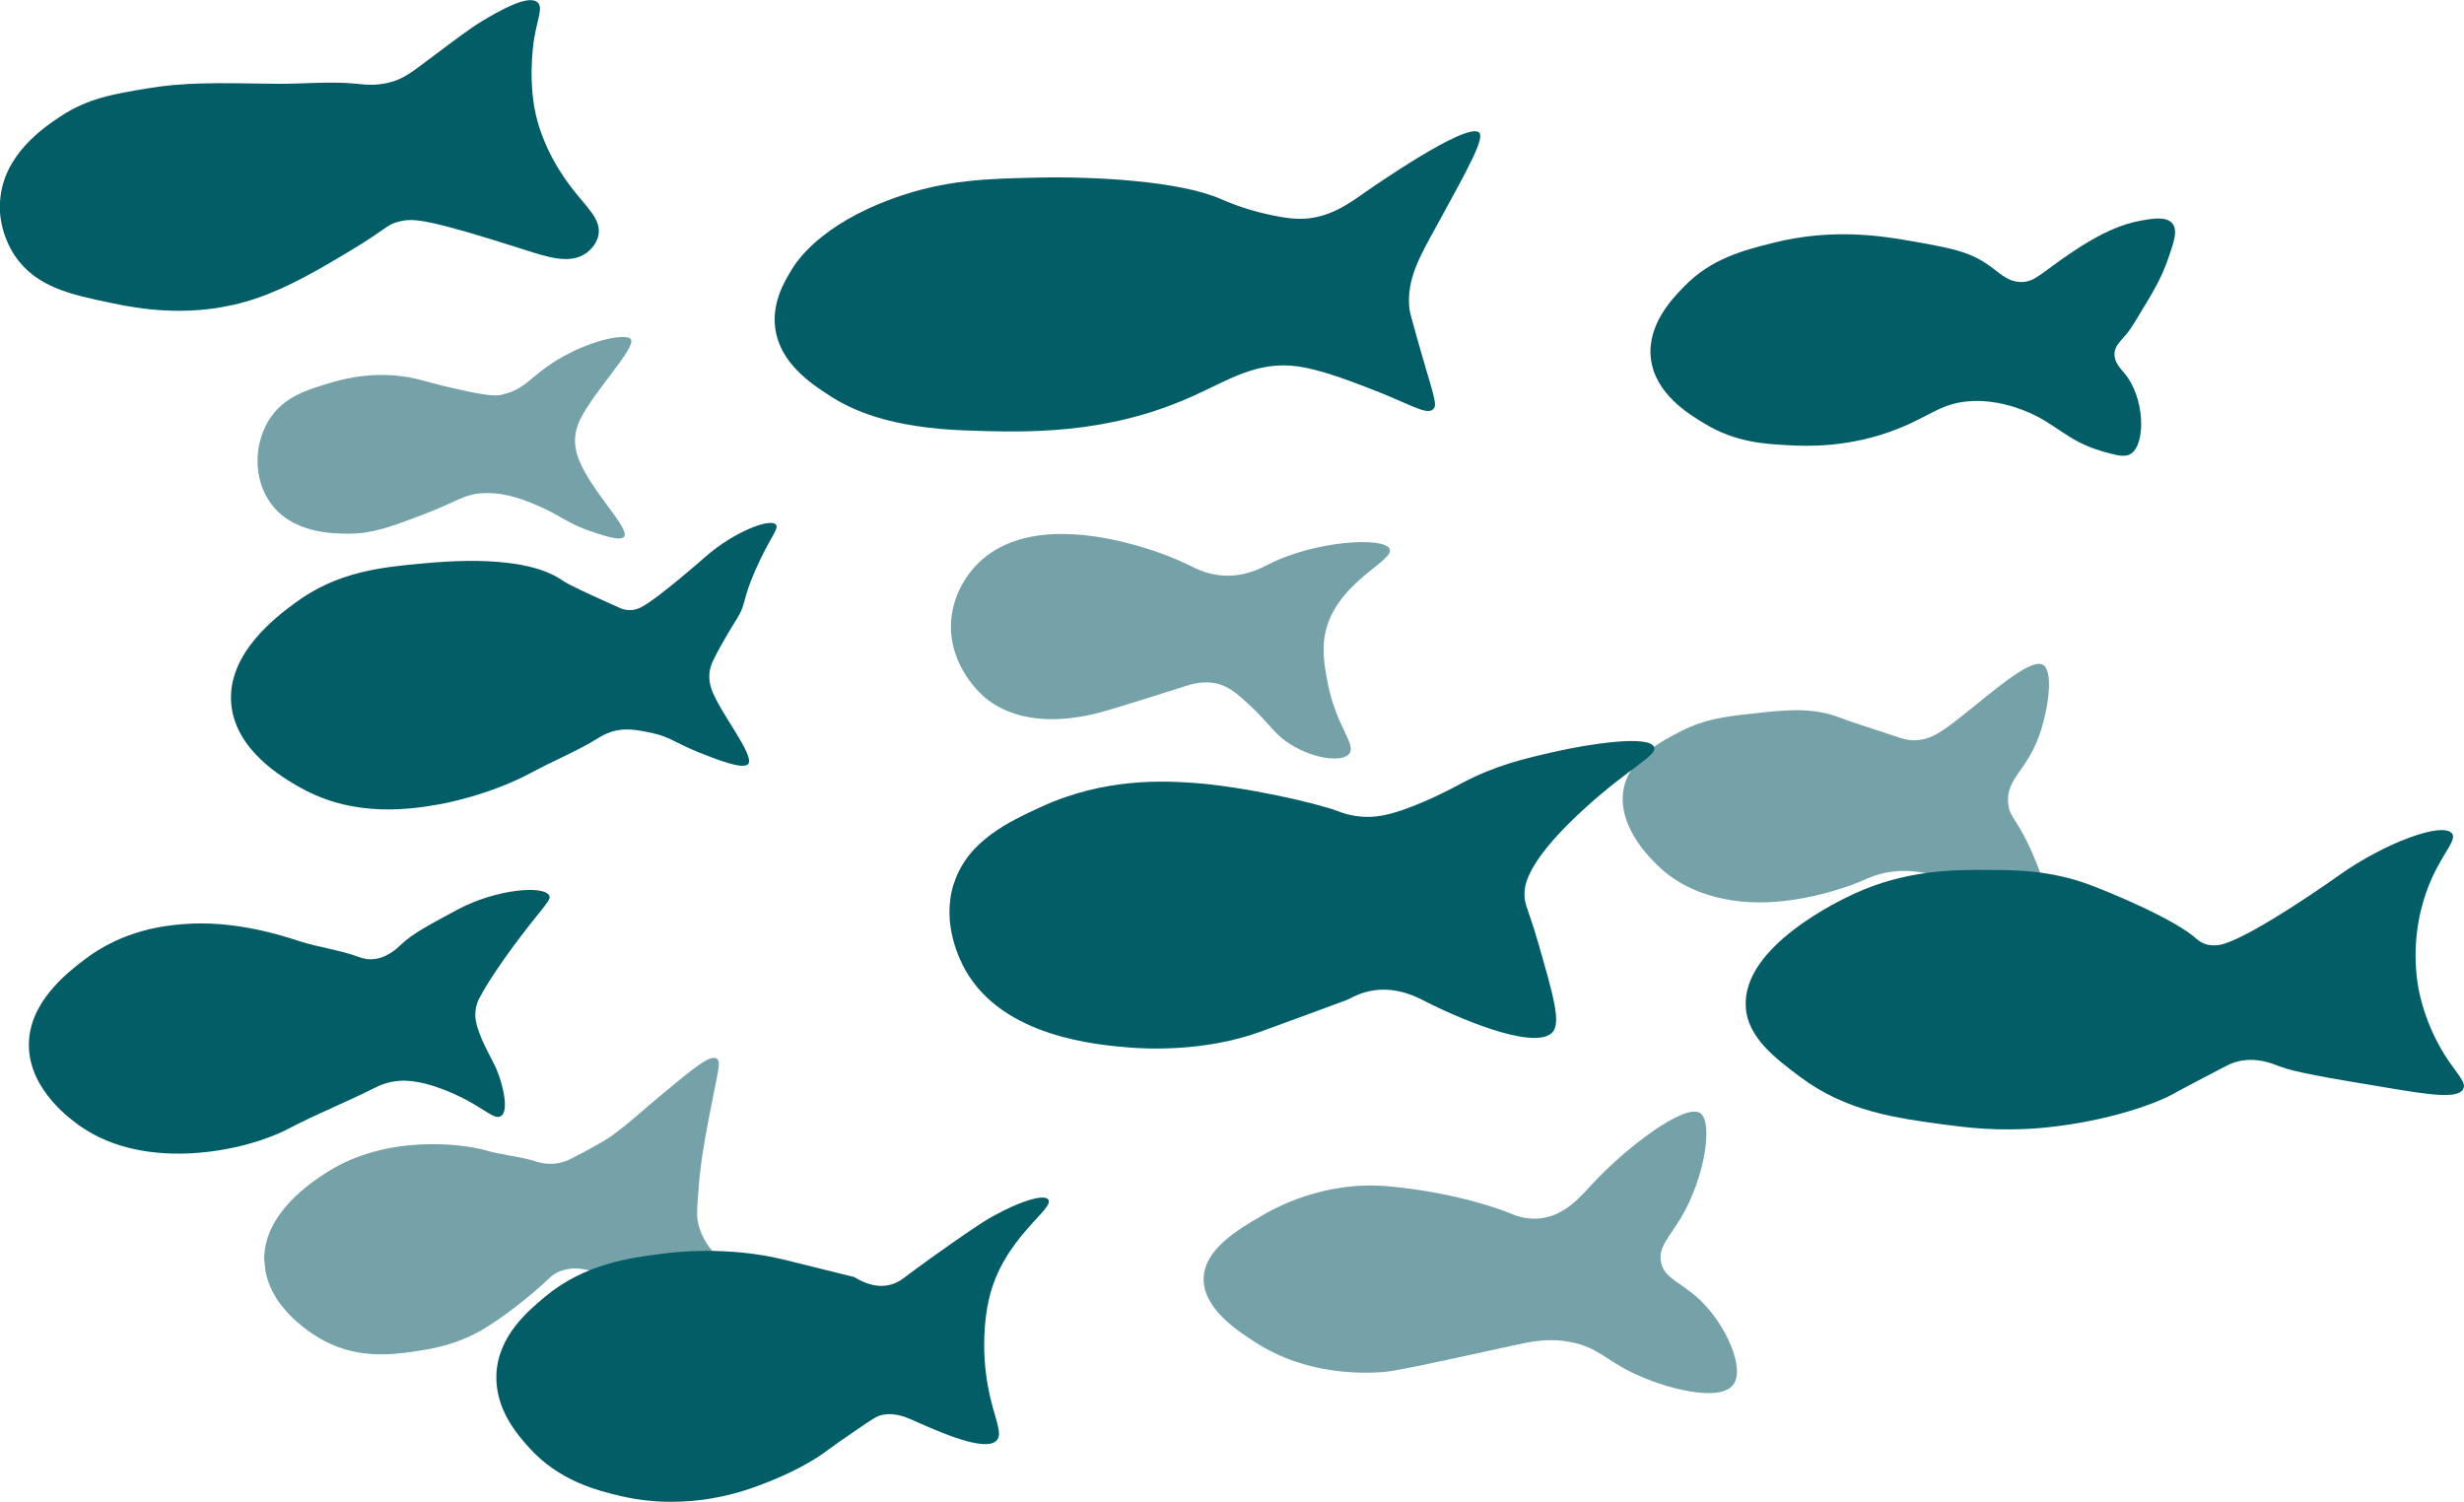
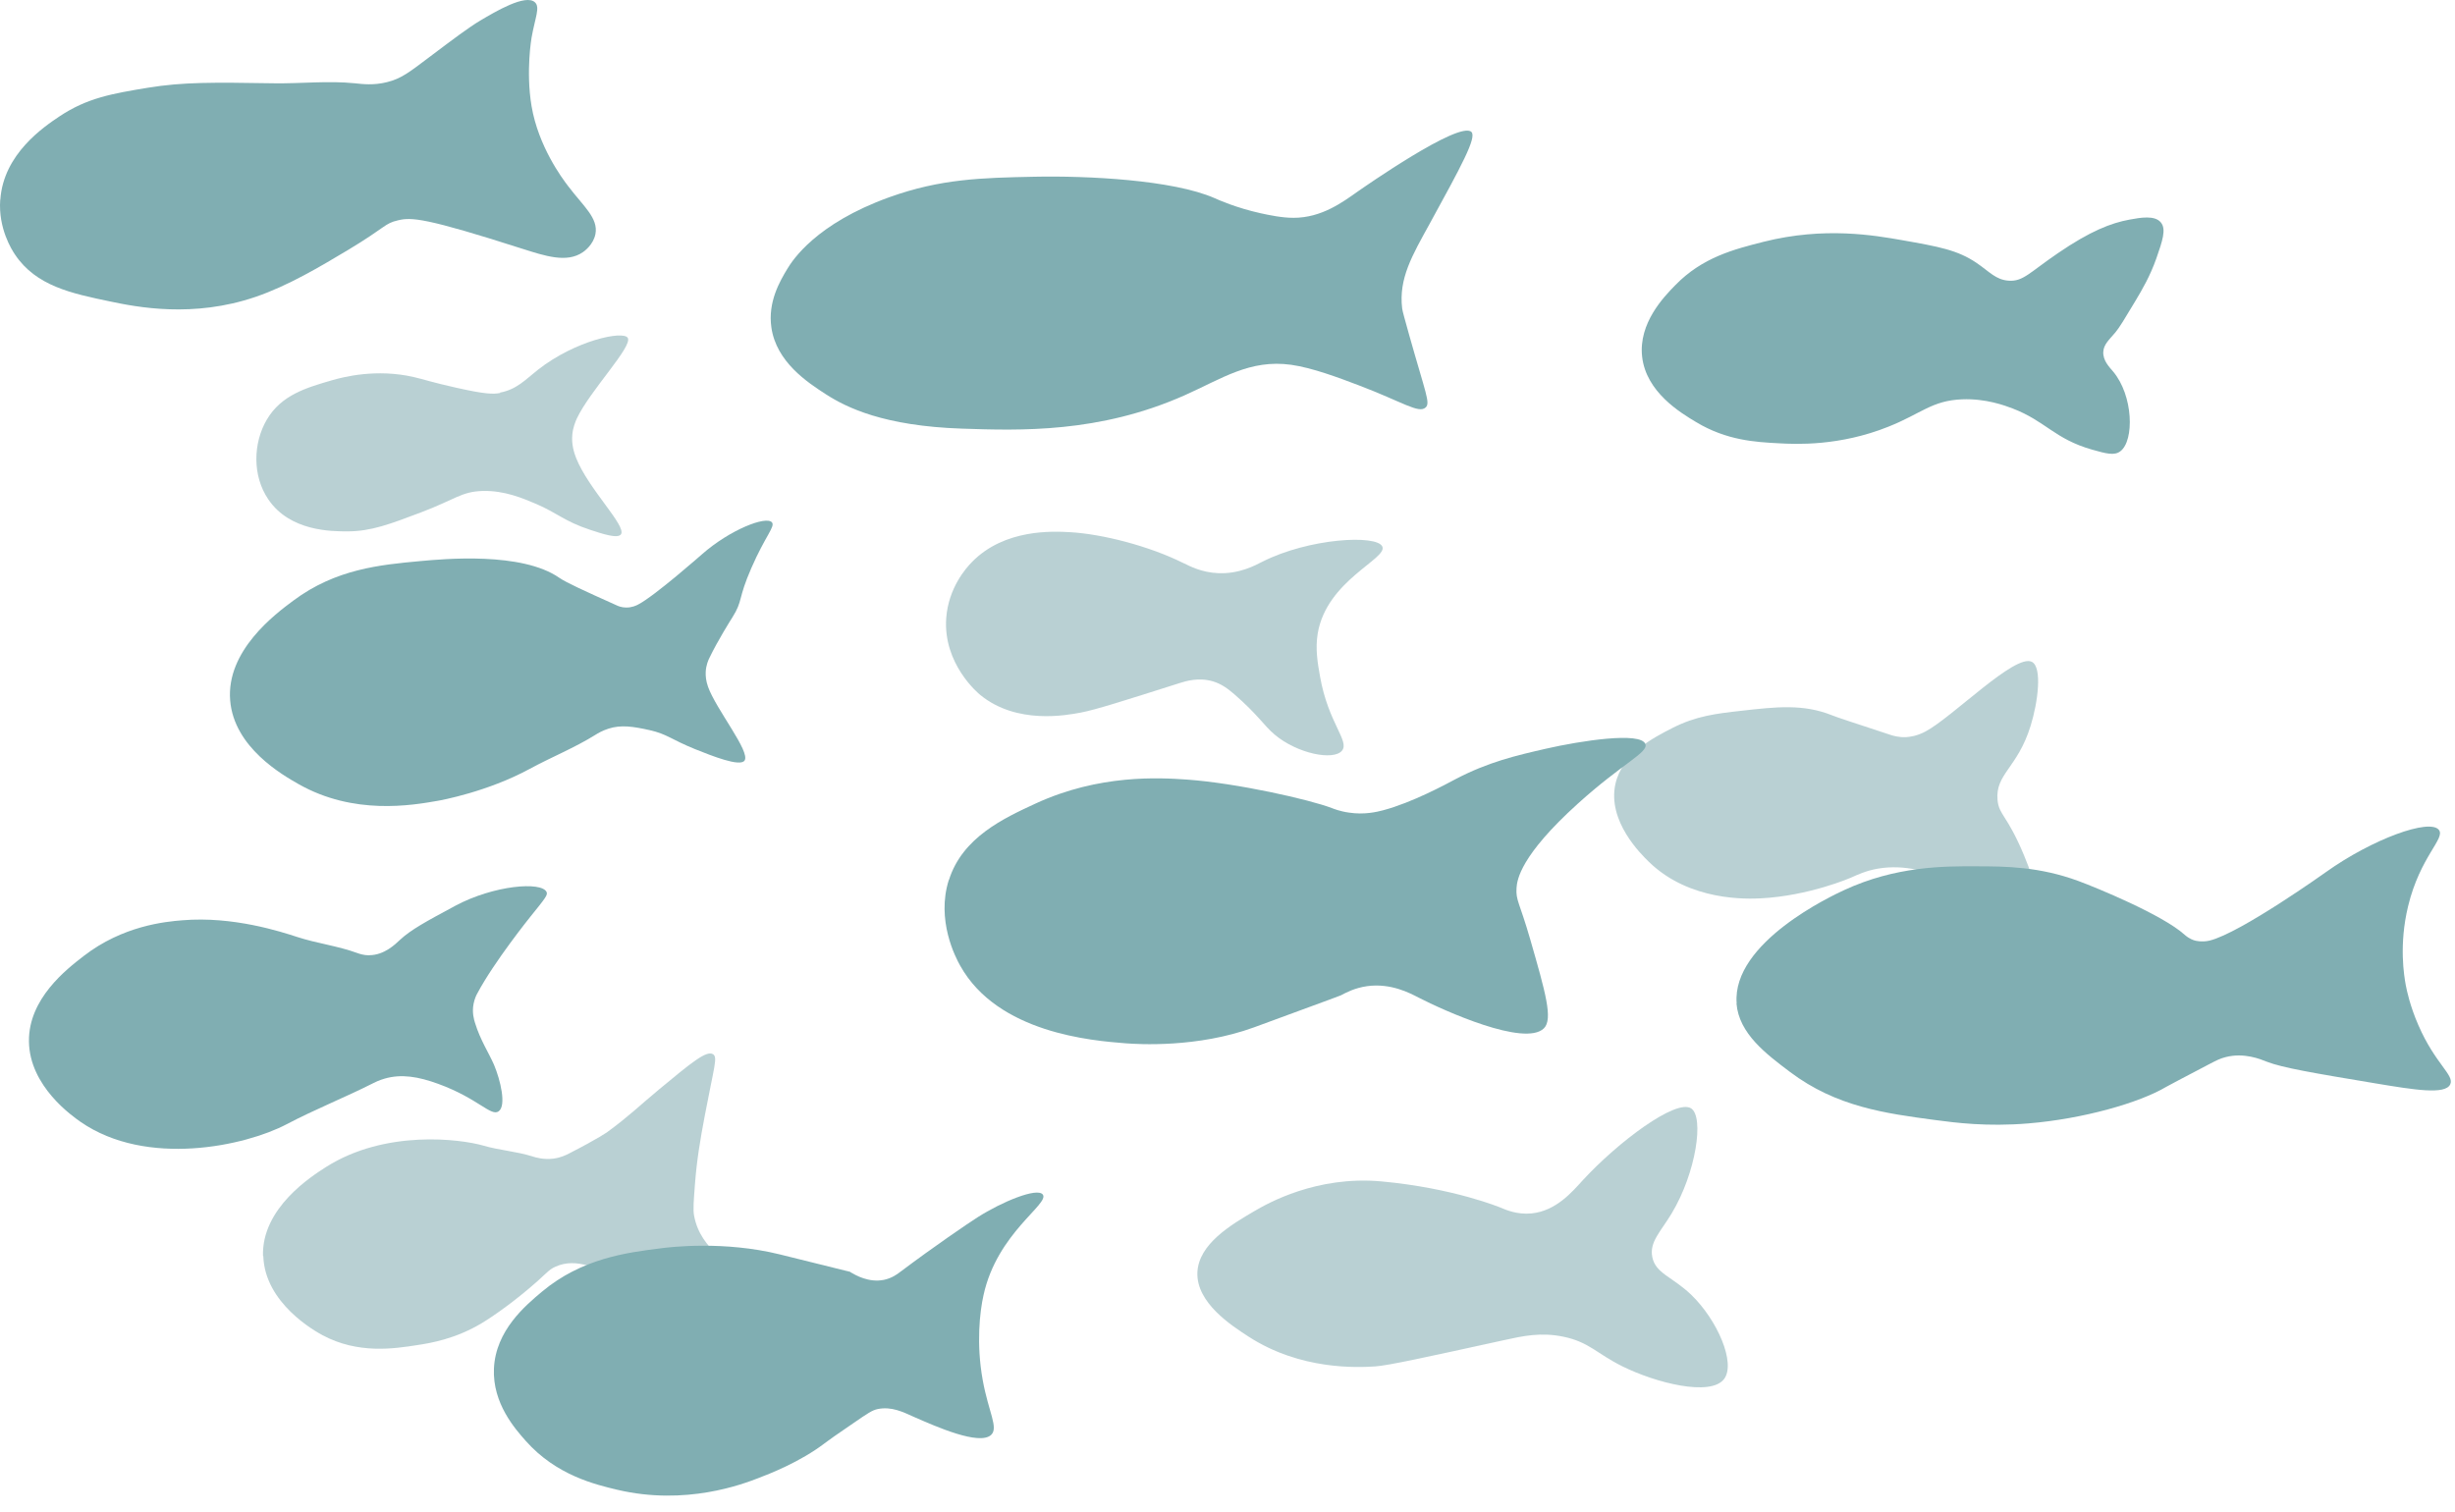
- <svg xmlns="http://www.w3.org/2000/svg" id="Layer_2" data-name="Layer 2" viewBox="0 0 179.14 109.18">
-   <defs>
-     <style>
-       .cls-1 {
-         fill: #74a2a8;
-       }
- 
-       .cls-2 {
-         fill: #025d66;
-       }
-     </style>
-   </defs>
-   <g id="Fish">
-     <g>
-       <path class="cls-1" d="m19.21,91.7c-.11-3.5,3.54-5.82,4.61-6.5,4.34-2.75,9.83-2.04,11.5-1.56,1.16.34,2.4.42,3.56.78.24.08.82.26,1.56.17.54-.07.92-.26,1.17-.39,2.15-1.1,2.78-1.56,2.78-1.56,1.6-1.17,2.27-1.86,3.78-3.11,2.31-1.91,3.46-2.87,3.94-2.56.35.23.07.91-.61,4.5-.34,1.79-.59,3.29-.72,5.06-.09,1.19-.14,1.78-.06,2.22.49,2.65,2.99,3.44,2.72,4.28-.33,1-4.45,1.49-8.11.22-1.62-.56-3.17-1.47-4.72-.78-.44.19-.58.38-1.33,1.06-1.7,1.51-3.3,2.6-4.06,3.06-1.93,1.16-3.77,1.47-4.72,1.61-1.72.27-4.34.67-6.94-.72-.54-.29-4.22-2.33-4.33-5.78Z" />
-       <path class="cls-1" d="m86.54,41.14c-2.57-1.29-6.02-2.15-8.33-2.28-1.24-.07-4.79-.26-7.17,2.17-.44.44-1.73,1.9-1.89,4.11-.23,3.32,2.31,5.46,2.5,5.61,2.67,2.17,6.3,1.47,7.33,1.28,1.12-.21,3.17-.87,7.28-2.17.39-.12,1.33-.42,2.39-.11.66.2,1.11.56,1.56.94,1.75,1.52,2.14,2.26,2.94,2.94,1.67,1.41,4.34,1.93,4.94,1.17.55-.7-1.01-2.01-1.61-5.39-.18-1-.36-2.03-.17-3.17.66-3.87,5.12-5.44,4.72-6.33-.39-.89-5.36-.62-8.78,1.11-.51.26-1.68.9-3.22.83-1.21-.05-2.08-.51-2.5-.72Z" />
-       <path class="cls-1" d="m36.54,28.7c-.52.09-1.08.09-3.22-.39-1.76-.39-2.4-.62-3.11-.78-2.73-.62-5.11,0-5.89.22-1.95.56-3.77,1.09-4.83,2.89-1,1.69-1.08,4.09.11,5.83,1.59,2.34,4.65,2.33,5.78,2.33,1.72,0,3.09-.52,5.39-1.39,2.49-.94,2.95-1.52,4.5-1.56,1.6-.04,2.94.54,3.89.94,1.57.67,2.09,1.28,3.94,1.89.91.3,2.05.68,2.28.33.4-.62-2.37-3.28-3.28-5.56-.16-.41-.35-1.01-.28-1.72.05-.52.22-.92.33-1.17.97-2.05,4.11-5.27,3.72-5.89-.34-.54-3.83.19-6.56,2.33-.93.73-1.55,1.44-2.78,1.67Z" />
-       <path class="cls-1" d="m109.68,88.17s-3.45-1.44-8.75-1.92c-4.71-.42-8.28,1.6-9.25,2.17-1.68.98-4.1,2.4-4.17,4.5-.07,2.2,2.48,3.85,3.75,4.67,3.81,2.46,7.98,2.25,9.25,2.17.93-.06,3.76-.68,9.42-1.92,1.37-.3,2.68-.59,4.33-.25,1.89.39,2.43,1.23,4.33,2.17,2.43,1.2,6.43,2.22,7.42.92.88-1.16-.49-4.32-2.42-6.17-1.38-1.31-2.6-1.54-2.83-2.75-.21-1.09.62-1.84,1.42-3.17,1.8-2.99,2.38-7.05,1.42-7.67-1.11-.71-5.35,2.46-7.92,5.25-.76.83-1.94,2.24-3.75,2.42-1.05.1-1.87-.26-2.25-.42Z" />
-       <path class="cls-1" d="m120.51,62.92c3,2.92,7.26,2.71,8.17,2.67,3.54-.18,6.58-1.5,6.58-1.5.52-.23,1.1-.51,2-.67,2.06-.35,3.8.33,4.42.58,2.06.84,2.07,1.69,3.83,2.08.29.06,2.41.54,3.08-.42.16-.23.38-.75-.67-3.25-1.24-2.95-1.81-2.88-1.92-4-.17-1.9,1.47-2.34,2.42-5.42.53-1.7.87-4.29.08-4.67-1.23-.6-5.76,4.01-7.75,5.08-.65.35-1.17.4-1.42.42-.56.03-.99-.11-1.17-.17-2.63-.86-3.94-1.29-4.25-1.42-2.1-.84-4.03-.63-6.67-.33-1.78.2-3.27.37-5,1.25-1.41.72-3.67,1.87-4.17,4.08-.61,2.73,1.89,5.15,2.42,5.67Z" />
-     </g>
-     <g>
-       <path class="cls-2" d="m.01,14.58c.23-3.35,3.21-5.33,4.33-6.08,2.03-1.35,3.88-1.66,6.42-2.08,2.61-.43,4.82-.4,9.25-.33,1.97.03,3.96-.2,5.92,0,.57.06,1.35.16,2.33-.08,1.07-.26,1.68-.76,3-1.75,1.98-1.49,2.98-2.24,3.83-2.75,1.1-.65,3.32-1.97,4-1.33.39.36.01,1.12-.25,2.58,0,0-.43,2.45,0,5,.5,2.93,2.23,5.26,2.67,5.83,1.11,1.47,2.22,2.33,2,3.5-.15.78-.8,1.25-.92,1.33-1.17.81-2.78.27-4.42-.25-7.09-2.27-8.11-2.31-9.08-2.08-1.01.23-.85.48-3.67,2.17-2.01,1.2-4.35,2.6-6.75,3.42-4.57,1.56-8.67.75-10.67.33-2.78-.58-5.38-1.12-6.92-3.42-.23-.34-1.23-1.9-1.08-4Z" />
-       <path class="cls-2" d="m88.76,14.47c-3.04-1.33-9.29-1.64-13.17-1.56-3.86.08-6.85.15-10.61,1.5-5.35,1.93-7.06,4.59-7.44,5.22-.54.89-1.44,2.42-1.17,4.28.36,2.52,2.63,4.01,4,4.89,1.5.96,4.22,2.31,9.94,2.5,4.23.14,10.03.34,16.28-2.44,2.7-1.2,4.76-2.64,7.78-2.22,1.55.22,3.47.94,4.94,1.5,3.18,1.2,4.39,2.09,4.89,1.61.35-.33,0-1-1.22-5.33-.31-1.11-.47-1.67-.5-1.89-.27-2.19.75-3.9,2-6.17,2.31-4.21,3.47-6.32,3.06-6.72-.88-.84-7.93,4.09-8.28,4.33-1.12.79-2.66,1.94-4.72,1.94-.87,0-1.78-.2-2.39-.33-1.81-.4-3.1-.98-3.39-1.11Z" />
-       <path class="cls-2" d="m146.81,20.5c-.94-.07-1.39-.65-2.33-1.29-1.4-.95-2.75-1.19-5.46-1.67-2.01-.35-5.67-1-10.12.12-2.17.55-4.47,1.13-6.46,3.17-.83.85-2.69,2.76-2.42,5.21.29,2.59,2.79,4.09,3.96,4.79,2.22,1.33,4.32,1.45,6.04,1.54,1.23.07,4.42.22,8-1.21,2.41-.96,3.18-1.91,5.38-2,1.74-.07,3.13.45,3.71.67,2.4.92,3.06,2.22,5.79,3,1.03.29,1.64.46,2.08.12,1.03-.78.95-4.07-.54-5.83-.26-.31-.74-.78-.71-1.42.03-.54.4-.86.88-1.42.29-.34.68-.99,1.46-2.29.51-.85,1.08-1.82,1.54-3.12.44-1.26.74-2.13.33-2.62-.44-.54-1.48-.36-2.29-.21-1.36.25-2.88.84-5.25,2.46-2.07,1.41-2.53,2.07-3.58,2Z" />
-       <path class="cls-2" d="m62.15,92.86s-1.75-.44-5.17-1.28c-4.07-1-7.99-.54-8.72-.44-2.48.31-5.75.73-8.67,3.17-1.19,1-3.38,2.82-3.5,5.61-.11,2.54,1.55,4.4,2.33,5.28,2.23,2.51,5.08,3.18,6.67,3.56,5.03,1.19,9.2-.42,10.28-.83.87-.33,3.11-1.2,4.89-2.56.31-.24.89-.64,2.06-1.44,1.12-.77,1.41-.97,1.83-1.06,1.02-.2,1.85.22,2.61.56,1.66.73,4.81,2.12,5.67,1.33.56-.52-.19-1.67-.61-4-.48-2.64-.22-4.98.06-6.22,1-4.54,4.85-6.65,4.33-7.33-.41-.53-2.98.52-4.78,1.67-.72.46-3.08,2.06-5.67,4-.18.14-.58.44-1.17.56-1.1.22-2.06-.34-2.44-.56Z" />
-       <path class="cls-2" d="m69.35,64.25c.98-3.11,4.01-4.51,6.33-5.58,4.66-2.15,9.04-1.89,11.08-1.75,3.66.26,8.96,1.46,10.58,2.08.13.05.6.24,1.25.33,1.12.17,2.04-.05,2.5-.17,2.12-.56,4.61-1.91,5.25-2.25,2.43-1.28,4.48-1.75,6.67-2.25,2.46-.56,6.93-1.26,7.25-.33.22.62-1.66,1.39-4.92,4.33-4.24,3.82-4.46,5.59-4.5,6.17-.06.92.21,1.02,1,3.75,1.12,3.89,1.68,5.83,1,6.5-1.4,1.37-7.3-1.29-9.17-2.25-.6-.31-2.01-1.07-3.75-.83-.92.13-1.56.48-1.92.67,0,0-.12.06-6.33,2.33-4.16,1.52-8.51,1.24-9.42,1.17-2.43-.19-9.33-.74-12.08-5.67-.34-.6-1.76-3.32-.83-6.25Z" />
-       <path class="cls-2" d="m126.93,73.25c-.35-4.45,7.01-7.87,7.83-8.25,3.81-1.77,7.34-1.76,9.67-1.75,2.18,0,4.62.02,7.5,1.08,1.27.47,6.12,2.45,7.75,3.92.07.06.33.3.75.42,0,0,.5.14,1.08,0,2.27-.56,8.5-5,8.5-5,3.38-2.41,7.57-3.93,8.25-3.08.5.62-1.37,1.94-2.25,5.58-.68,2.82-.29,5.09-.17,5.75.08.42.32,1.55.92,2.92,1.23,2.84,2.66,3.66,2.33,4.33-.37.77-2.61.4-5.5-.08-4.51-.75-6.76-1.13-7.92-1.58-.45-.18-1.65-.68-3-.33-.4.1-.67.24-1.17.5-2,1.05-3,1.57-3.17,1.67-1.97,1.17-6.08,2.34-10.08,2.67-3.03.25-5.32-.05-6.83-.25-3.6-.48-7.2-.96-10.58-3.5-1.77-1.33-3.74-2.81-3.92-5Z" />
-       <path class="cls-2" d="m26.99,69.75c-.43,0-.75-.12-.89-.17-1.42-.52-2.95-.7-4.39-1.17-1.17-.38-4.68-1.53-8.39-1.22-1.27.1-4.36.4-7.22,2.61-1.26.97-4.03,3.11-4,6.22.03,3.3,3.21,5.49,3.78,5.89,4.82,3.33,12.03,1.76,15.06.17,2.07-1.09,4.25-1.95,6.33-3,.13-.07.42-.21.83-.33,1.21-.35,2.44-.16,3.94.39,2.9,1.06,3.83,2.39,4.39,2,.59-.41.13-2.3-.33-3.39-.38-.88-1-1.8-1.39-3.06-.08-.25-.23-.77-.11-1.39.07-.37.2-.64.28-.78,1.24-2.33,3.89-5.61,3.89-5.61,1.11-1.37,1.26-1.57,1.17-1.78-.36-.79-3.86-.5-6.67,1-2.16,1.16-3.24,1.74-4.06,2.5-.33.31-1.13,1.1-2.22,1.11Z" />
-       <path class="cls-2" d="m45.76,44.36c-.35,0-.62-.12-.72-.17-2.43-1.09-3.64-1.64-4.17-2-2.74-1.91-8.44-1.38-10.17-1.22-2.92.27-6.17.57-9.28,2.89-1.31.97-4.91,3.65-4.61,7.28.28,3.44,3.84,5.45,5,6.11,4.04,2.29,8.28,1.55,10.17,1.22.24-.04,3.64-.66,6.72-2.33,1.59-.86,3.29-1.54,4.83-2.5.14-.09.47-.29.94-.44.9-.29,1.8-.16,3,.11,1.29.29,1.55.67,3.33,1.39,1.23.49,3.28,1.31,3.61.83.45-.64-2.09-3.75-2.67-5.39-.15-.42-.18-.77-.17-1.06.02-.52.2-.9.28-1.06.58-1.21,1.57-2.79,1.67-2.94.79-1.26.38-1.3,1.39-3.61,1.02-2.34,1.76-3.03,1.5-3.33-.43-.49-3.07.54-5.11,2.33,0,0-3.46,3.05-4.67,3.67-.13.07-.46.23-.89.22Z" />
-     </g>
+ <svg xmlns="http://www.w3.org/2000/svg" width="138" height="85" viewBox="0 0 138 85" fill="none">
+   <g opacity="0.5">
+     <path d="M14.784 70.616C14.7 67.921 17.506 66.134 18.329 65.61C21.667 63.492 25.888 64.039 27.173 64.409C28.065 64.671 29.018 64.732 29.91 65.009C30.095 65.071 30.541 65.21 31.11 65.14C31.525 65.086 31.817 64.94 32.01 64.84C33.663 63.993 34.147 63.639 34.147 63.639C35.378 62.737 35.893 62.206 37.054 61.243C38.831 59.772 39.715 59.033 40.084 59.272C40.353 59.449 40.138 59.972 39.615 62.737C39.353 64.116 39.161 65.271 39.061 66.634C38.992 67.551 38.954 68.005 39.015 68.344C39.392 70.385 41.314 70.993 41.107 71.64C40.853 72.411 37.685 72.788 34.87 71.81C33.624 71.379 32.432 70.678 31.241 71.209C30.902 71.356 30.795 71.502 30.218 72.025C28.91 73.189 27.68 74.028 27.096 74.382C25.611 75.276 24.197 75.514 23.466 75.622C22.143 75.83 20.129 76.138 18.129 75.068C17.714 74.844 14.884 73.273 14.8 70.616H14.784Z" fill="#74A2A8" />
+     <path d="M66.56 31.677C64.584 30.684 61.931 30.021 60.155 29.921C59.201 29.867 56.471 29.721 54.641 31.592C54.303 31.931 53.311 33.056 53.188 34.758C53.011 37.315 54.964 38.963 55.11 39.078C57.163 40.75 59.955 40.211 60.747 40.064C61.608 39.902 63.184 39.394 66.345 38.393C66.645 38.3 67.368 38.069 68.183 38.308C68.691 38.462 69.037 38.739 69.383 39.032C70.728 40.203 71.028 40.773 71.644 41.296C72.928 42.382 74.981 42.783 75.442 42.197C75.865 41.658 74.666 40.65 74.204 38.046C74.066 37.276 73.927 36.483 74.073 35.605C74.581 32.624 78.011 31.415 77.703 30.73C77.403 30.044 73.581 30.252 70.951 31.585C70.559 31.785 69.659 32.278 68.475 32.224C67.545 32.185 66.876 31.831 66.553 31.669L66.56 31.677Z" fill="#74A2A8" />
+     <path d="M28.111 22.096C27.711 22.166 27.281 22.166 25.635 21.796C24.282 21.495 23.79 21.318 23.244 21.195C21.144 20.718 19.314 21.195 18.714 21.364C17.215 21.796 15.815 22.204 15 23.59C14.231 24.892 14.169 26.74 15.085 28.08C16.307 29.883 18.66 29.875 19.529 29.875C20.852 29.875 21.905 29.474 23.674 28.804C25.589 28.08 25.943 27.634 27.135 27.603C28.365 27.572 29.395 28.019 30.126 28.327C31.333 28.843 31.733 29.313 33.156 29.782C33.856 30.013 34.732 30.306 34.909 30.037C35.217 29.559 33.087 27.51 32.387 25.754C32.264 25.439 32.118 24.977 32.172 24.43C32.21 24.029 32.341 23.721 32.425 23.529C33.171 21.95 35.586 19.47 35.286 18.992C35.025 18.577 32.341 19.139 30.241 20.787C29.526 21.349 29.049 21.896 28.104 22.073L28.111 22.096Z" fill="#74A2A8" />
+     <path d="M84.355 67.897C84.355 67.897 81.702 66.788 77.627 66.419C74.005 66.095 71.259 67.651 70.513 68.09C69.222 68.845 67.361 69.938 67.307 71.555C67.253 73.25 69.214 74.521 70.191 75.152C73.12 77.047 76.327 76.885 77.304 76.823C78.019 76.777 80.195 76.3 84.548 75.345C85.601 75.114 86.609 74.89 87.877 75.152C89.331 75.453 89.746 76.099 91.207 76.823C93.076 77.748 96.152 78.533 96.913 77.532C97.59 76.639 96.536 74.205 95.052 72.78C93.991 71.771 93.053 71.594 92.876 70.662C92.714 69.823 93.353 69.245 93.968 68.221C95.352 65.918 95.798 62.791 95.06 62.314C94.206 61.767 90.946 64.208 88.969 66.357C88.385 66.996 87.478 68.082 86.086 68.221C85.278 68.298 84.648 68.02 84.355 67.897Z" fill="#74A2A8" />
+     <path d="M92.683 48.451C94.99 50.7 98.266 50.538 98.966 50.508C101.688 50.369 104.026 49.352 104.026 49.352C104.426 49.175 104.872 48.959 105.564 48.836C107.148 48.567 108.486 49.09 108.963 49.283C110.547 49.93 110.555 50.584 111.908 50.885C112.131 50.931 113.762 51.301 114.277 50.561C114.4 50.384 114.569 49.984 113.762 48.058C112.808 45.786 112.37 45.84 112.285 44.978C112.154 43.514 113.416 43.176 114.146 40.803C114.554 39.494 114.815 37.499 114.208 37.207C113.262 36.745 109.778 40.295 108.248 41.119C107.748 41.389 107.348 41.427 107.156 41.443C106.725 41.466 106.395 41.358 106.256 41.312C104.234 40.649 103.226 40.318 102.988 40.218C101.373 39.571 99.889 39.733 97.859 39.964C96.49 40.118 95.344 40.249 94.014 40.927C92.93 41.481 91.192 42.367 90.807 44.069C90.338 46.172 92.26 48.035 92.668 48.436L92.683 48.451Z" fill="#74A2A8" />
+     <path d="M0.019 11.222C0.196 8.642 2.488 7.117 3.349 6.539C4.91 5.499 6.333 5.261 8.286 4.937C10.293 4.606 11.993 4.629 15.399 4.683C16.914 4.706 18.445 4.529 19.952 4.683C20.39 4.729 20.99 4.806 21.744 4.621C22.566 4.421 23.035 4.036 24.05 3.274C25.573 2.126 26.342 1.548 26.996 1.156C27.842 0.655 29.549 -0.361 30.072 0.131C30.372 0.409 30.079 0.994 29.88 2.118C29.88 2.118 29.549 4.005 29.88 5.969C30.264 8.226 31.594 10.02 31.933 10.459C32.786 11.591 33.64 12.254 33.471 13.155C33.355 13.755 32.855 14.117 32.763 14.179C31.863 14.803 30.625 14.387 29.364 13.987C23.912 12.238 23.128 12.207 22.382 12.385C21.605 12.562 21.728 12.754 19.56 14.056C18.014 14.98 16.214 16.058 14.369 16.69C10.855 17.891 7.702 17.267 6.164 16.944C4.026 16.497 2.026 16.081 0.842 14.31C0.665 14.048 -0.104 12.847 0.012 11.229L0.019 11.222Z" fill="#025D66" />
+     <path d="M68.268 11.137C65.93 10.113 61.124 9.874 58.14 9.936C55.172 9.997 52.873 10.051 49.981 11.091C45.867 12.577 44.552 14.626 44.26 15.111C43.845 15.797 43.153 16.975 43.36 18.407C43.637 20.348 45.383 21.496 46.436 22.174C47.59 22.913 49.681 23.953 54.08 24.099C57.333 24.207 61.793 24.361 66.599 22.22C68.676 21.296 70.26 20.187 72.582 20.51C73.774 20.68 75.251 21.234 76.381 21.665C78.826 22.59 79.757 23.275 80.141 22.905C80.41 22.651 80.141 22.135 79.203 18.8C78.965 17.945 78.842 17.514 78.819 17.345C78.611 15.658 79.395 14.341 80.357 12.593C82.133 9.35 83.025 7.725 82.71 7.417C82.033 6.77 76.612 10.567 76.342 10.752C75.481 11.361 74.297 12.246 72.713 12.246C72.044 12.246 71.344 12.092 70.875 11.992C69.483 11.684 68.491 11.237 68.268 11.137Z" fill="#025D66" />
+     <path d="M112.908 15.781C112.185 15.727 111.839 15.281 111.116 14.788C110.04 14.056 109.001 13.871 106.917 13.502C105.372 13.232 102.557 12.732 99.135 13.594C97.466 14.018 95.698 14.464 94.168 16.036C93.529 16.69 92.099 18.161 92.306 20.048C92.529 22.043 94.452 23.198 95.352 23.737C97.059 24.762 98.674 24.854 99.996 24.923C100.942 24.977 103.395 25.093 106.148 23.991C108.002 23.252 108.594 22.52 110.286 22.451C111.624 22.397 112.693 22.798 113.139 22.967C114.984 23.676 115.492 24.677 117.591 25.277C118.383 25.501 118.852 25.632 119.191 25.37C119.983 24.769 119.921 22.235 118.775 20.88C118.575 20.641 118.206 20.279 118.229 19.786C118.252 19.37 118.537 19.124 118.906 18.693C119.129 18.431 119.429 17.93 120.029 16.929C120.421 16.274 120.859 15.527 121.213 14.526C121.551 13.556 121.782 12.886 121.467 12.508C121.128 12.092 120.329 12.231 119.706 12.347C118.66 12.539 117.491 12.993 115.669 14.241C114.077 15.327 113.723 15.835 112.916 15.781H112.908Z" fill="#025D66" />
+     <path d="M47.805 71.51C47.805 71.51 46.459 71.171 43.83 70.524C40.7 69.754 37.685 70.108 37.124 70.185C35.217 70.424 32.702 70.748 30.457 72.627C29.542 73.397 27.858 74.799 27.765 76.947C27.681 78.903 28.957 80.336 29.557 81.014C31.272 82.947 33.464 83.463 34.686 83.755C38.554 84.672 41.761 83.432 42.592 83.116C43.261 82.862 44.983 82.192 46.352 81.145C46.59 80.96 47.036 80.652 47.936 80.036C48.797 79.443 49.02 79.289 49.343 79.219C50.128 79.065 50.766 79.389 51.35 79.651C52.627 80.213 55.049 81.283 55.711 80.675C56.141 80.274 55.564 79.389 55.241 77.594C54.872 75.561 55.072 73.759 55.288 72.804C56.056 69.307 59.017 67.682 58.617 67.159C58.302 66.75 56.326 67.559 54.941 68.445C54.388 68.799 52.573 70.031 50.581 71.525C50.443 71.633 50.135 71.864 49.682 71.957C48.836 72.126 48.097 71.695 47.805 71.525V71.51Z" fill="#025D66" />
+     <path d="M53.342 49.475C54.095 47.08 56.425 46.002 58.209 45.178C61.793 43.522 65.161 43.722 66.73 43.83C69.544 44.031 73.62 44.955 74.866 45.432C74.966 45.471 75.327 45.617 75.827 45.686C76.688 45.817 77.396 45.648 77.749 45.555C79.38 45.124 81.294 44.084 81.787 43.822C83.655 42.837 85.232 42.475 86.916 42.09C88.808 41.658 92.245 41.119 92.491 41.836C92.66 42.313 91.215 42.906 88.708 45.17C85.447 48.112 85.278 49.475 85.247 49.922C85.201 50.631 85.409 50.708 86.016 52.81C86.877 55.806 87.308 57.3 86.785 57.816C85.709 58.871 81.171 56.823 79.733 56.083C79.272 55.845 78.188 55.259 76.85 55.444C76.142 55.544 75.65 55.814 75.373 55.96C75.373 55.96 75.281 56.006 70.505 57.755C67.306 58.925 63.961 58.71 63.262 58.656C61.393 58.509 56.087 58.086 53.972 54.289C53.711 53.827 52.619 51.732 53.334 49.475H53.342Z" fill="#025D66" />
+     <path d="M97.62 56.407C97.351 52.98 103.011 50.346 103.641 50.053C106.571 48.69 109.286 48.698 111.078 48.706C112.754 48.706 114.63 48.721 116.845 49.537C117.822 49.899 121.551 51.424 122.805 52.556C122.859 52.602 123.058 52.787 123.381 52.88C123.381 52.88 123.766 52.988 124.212 52.88C125.958 52.449 130.748 49.029 130.748 49.029C133.348 47.173 136.57 46.002 137.093 46.657C137.477 47.134 136.039 48.151 135.362 50.954C134.839 53.126 135.139 54.874 135.232 55.383C135.293 55.706 135.478 56.577 135.939 57.632C136.885 59.819 137.985 60.45 137.731 60.967C137.446 61.559 135.724 61.275 133.501 60.905C130.033 60.327 128.303 60.035 127.411 59.688C127.065 59.549 126.142 59.164 125.104 59.434C124.796 59.511 124.589 59.619 124.204 59.819C122.666 60.628 121.897 61.028 121.767 61.105C120.252 62.006 117.091 62.907 114.015 63.161C111.685 63.354 109.924 63.123 108.763 62.969C105.994 62.599 103.226 62.23 100.627 60.273C99.266 59.249 97.751 58.109 97.612 56.422L97.62 56.407Z" fill="#025D66" />
+     <path d="M20.767 53.711C20.436 53.711 20.19 53.619 20.082 53.581C18.991 53.18 17.814 53.041 16.707 52.679C15.807 52.387 13.108 51.501 10.255 51.74C9.278 51.817 6.902 52.048 4.703 53.75C3.734 54.497 1.604 56.145 1.627 58.54C1.65 61.082 4.095 62.769 4.533 63.077C8.24 65.641 13.784 64.432 16.114 63.207C17.706 62.368 19.383 61.706 20.982 60.897C21.082 60.843 21.305 60.735 21.62 60.643C22.551 60.373 23.497 60.52 24.65 60.943C26.88 61.76 27.596 62.784 28.026 62.483C28.48 62.168 28.126 60.712 27.773 59.873C27.48 59.195 27.003 58.486 26.704 57.516C26.642 57.323 26.527 56.923 26.619 56.446C26.673 56.16 26.773 55.953 26.834 55.845C27.788 54.05 29.826 51.524 29.826 51.524C30.679 50.469 30.795 50.315 30.725 50.153C30.449 49.545 27.757 49.768 25.596 50.923C23.935 51.817 23.105 52.264 22.474 52.849C22.22 53.088 21.605 53.696 20.767 53.704V53.711Z" fill="#025D66" />
+     <path d="M35.201 34.157C34.932 34.157 34.724 34.065 34.647 34.026C32.779 33.187 31.848 32.763 31.44 32.486C29.333 31.015 24.95 31.423 23.62 31.546C21.374 31.754 18.875 31.985 16.483 33.772C15.476 34.519 12.708 36.583 12.938 39.379C13.154 42.028 15.891 43.576 16.783 44.084C19.89 45.848 23.151 45.278 24.604 45.024C24.789 44.993 27.403 44.516 29.772 43.23C30.994 42.567 32.302 42.044 33.486 41.304C33.594 41.235 33.847 41.081 34.209 40.965C34.901 40.742 35.593 40.842 36.516 41.05C37.508 41.273 37.708 41.566 39.077 42.121C40.022 42.498 41.599 43.13 41.853 42.76C42.199 42.267 40.245 39.872 39.799 38.609C39.684 38.285 39.661 38.016 39.669 37.792C39.684 37.392 39.822 37.099 39.884 36.976C40.33 36.044 41.091 34.827 41.168 34.712C41.776 33.741 41.46 33.711 42.237 31.931C43.022 30.129 43.59 29.598 43.391 29.367C43.06 28.989 41.03 29.783 39.461 31.161C39.461 31.161 36.8 33.51 35.87 33.988C35.77 34.042 35.516 34.165 35.185 34.157H35.201Z" fill="#025D66" />
  </g>
</svg>
